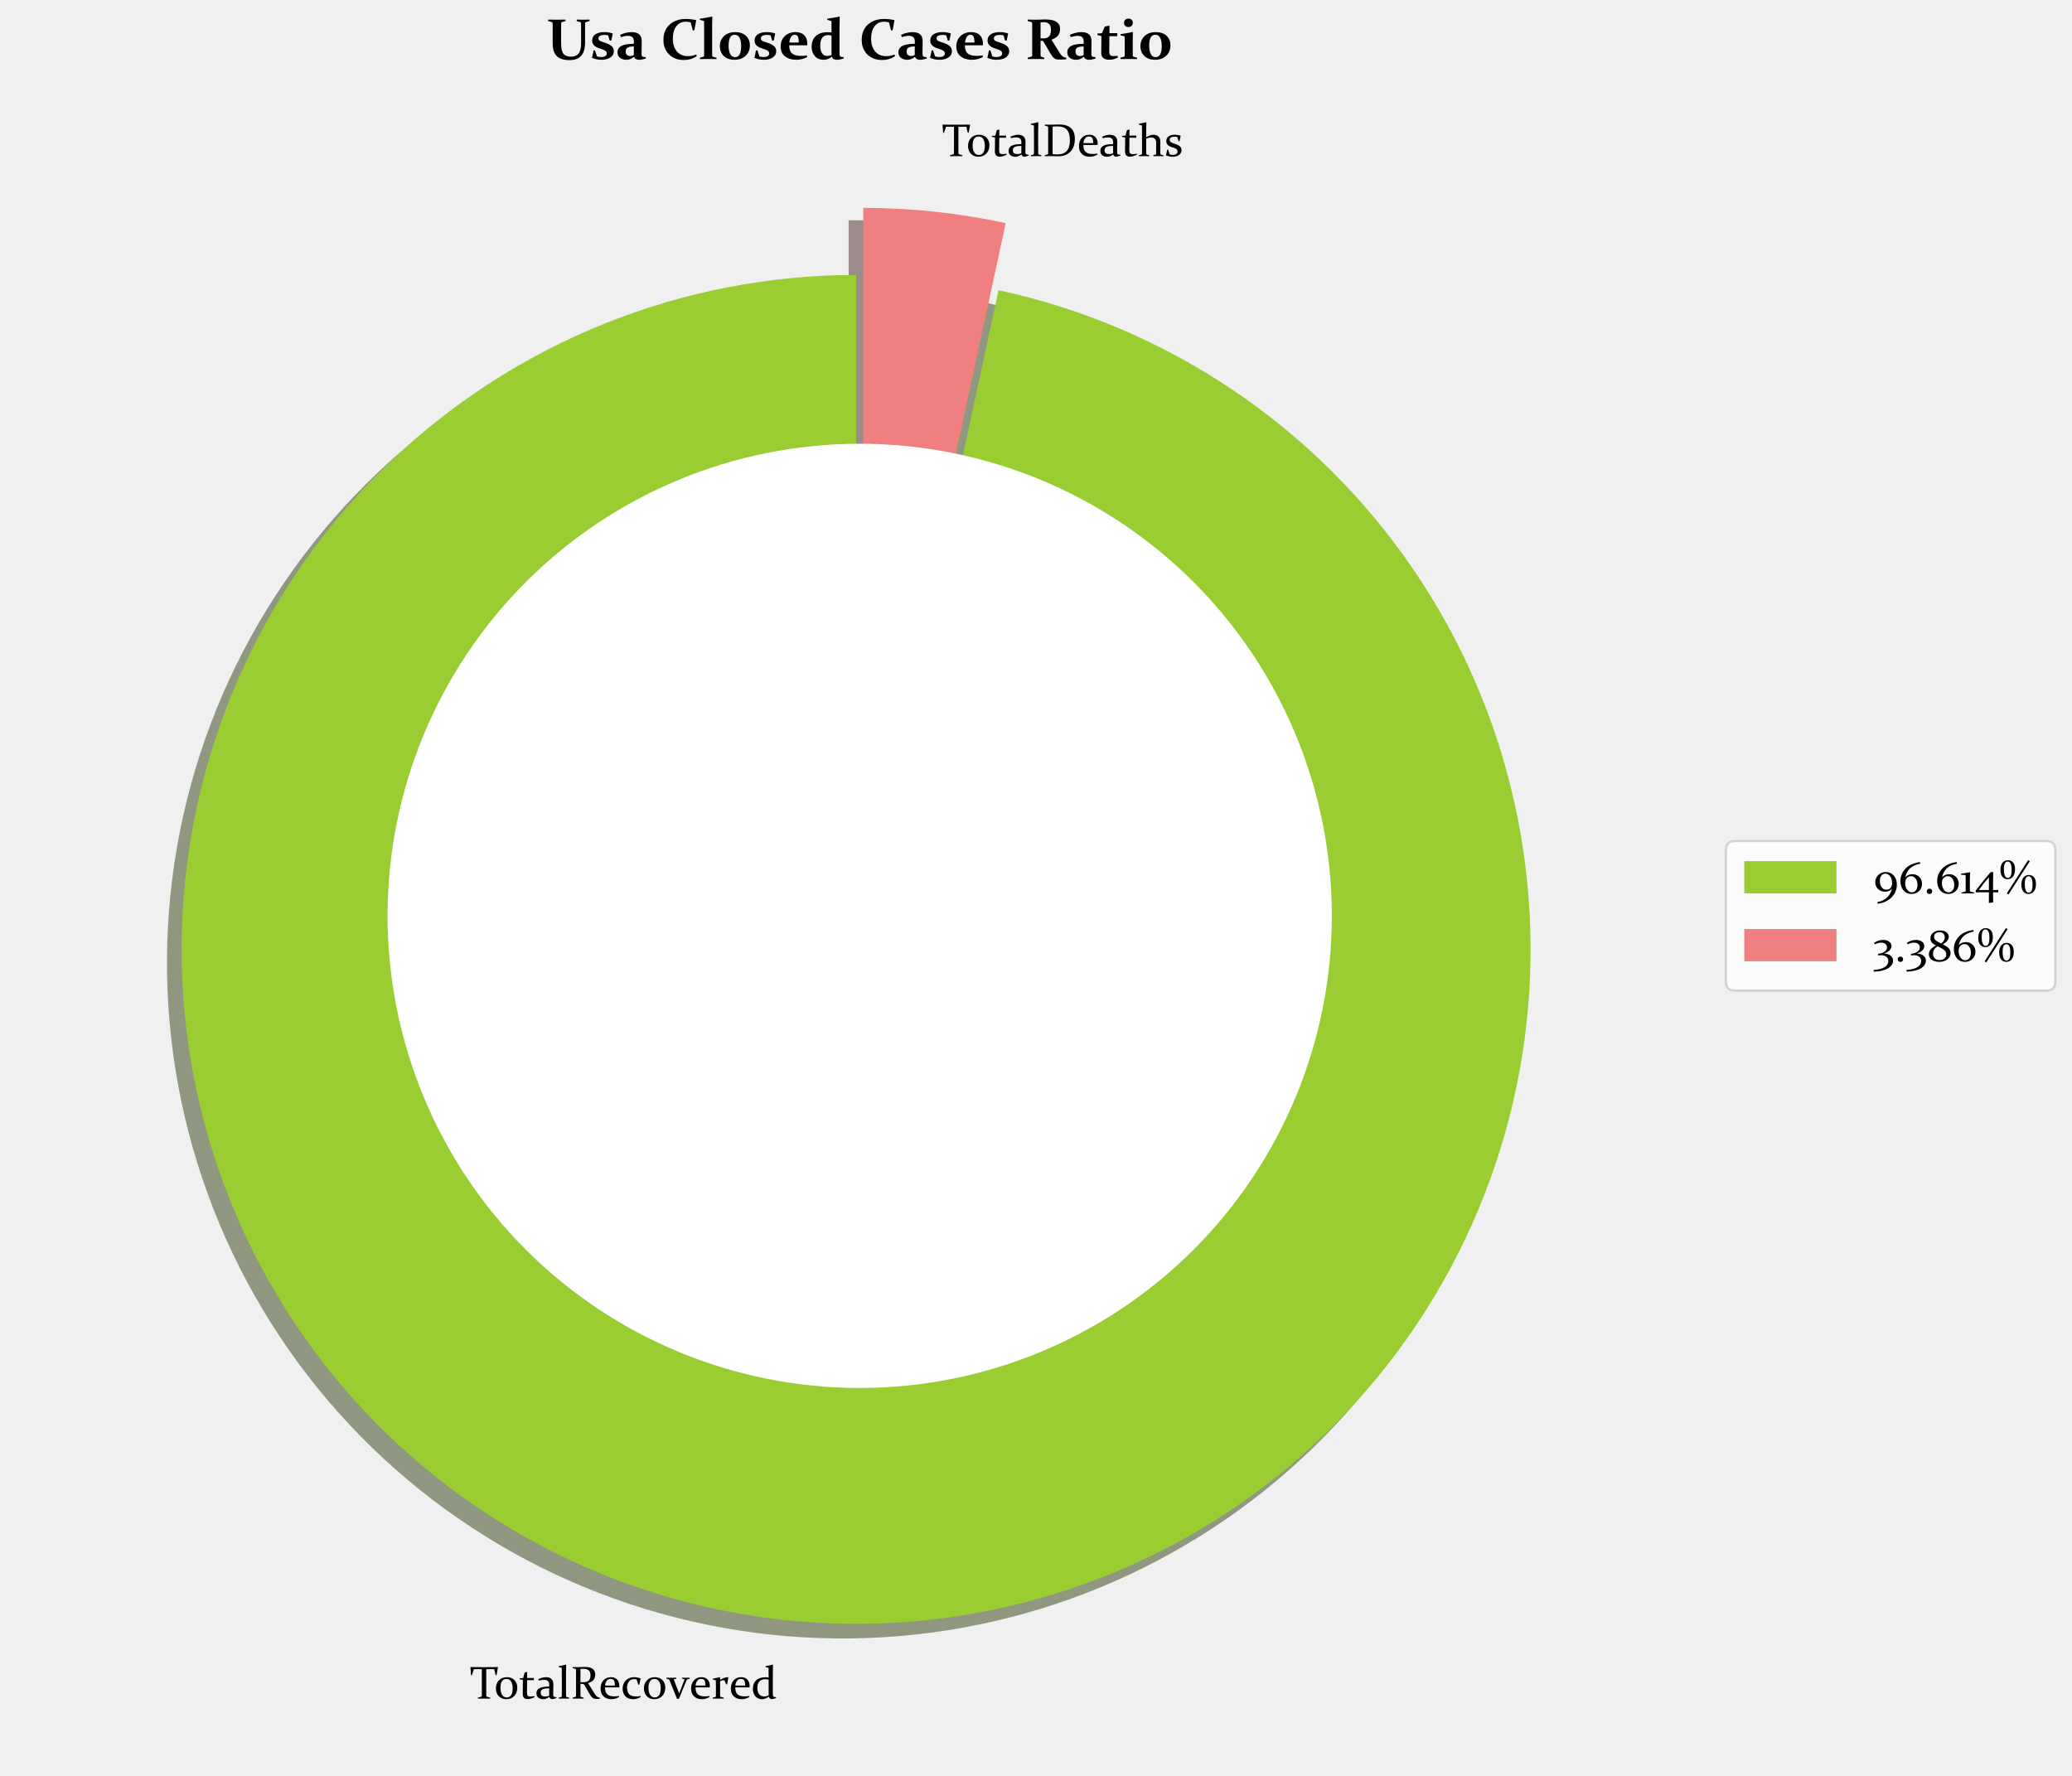
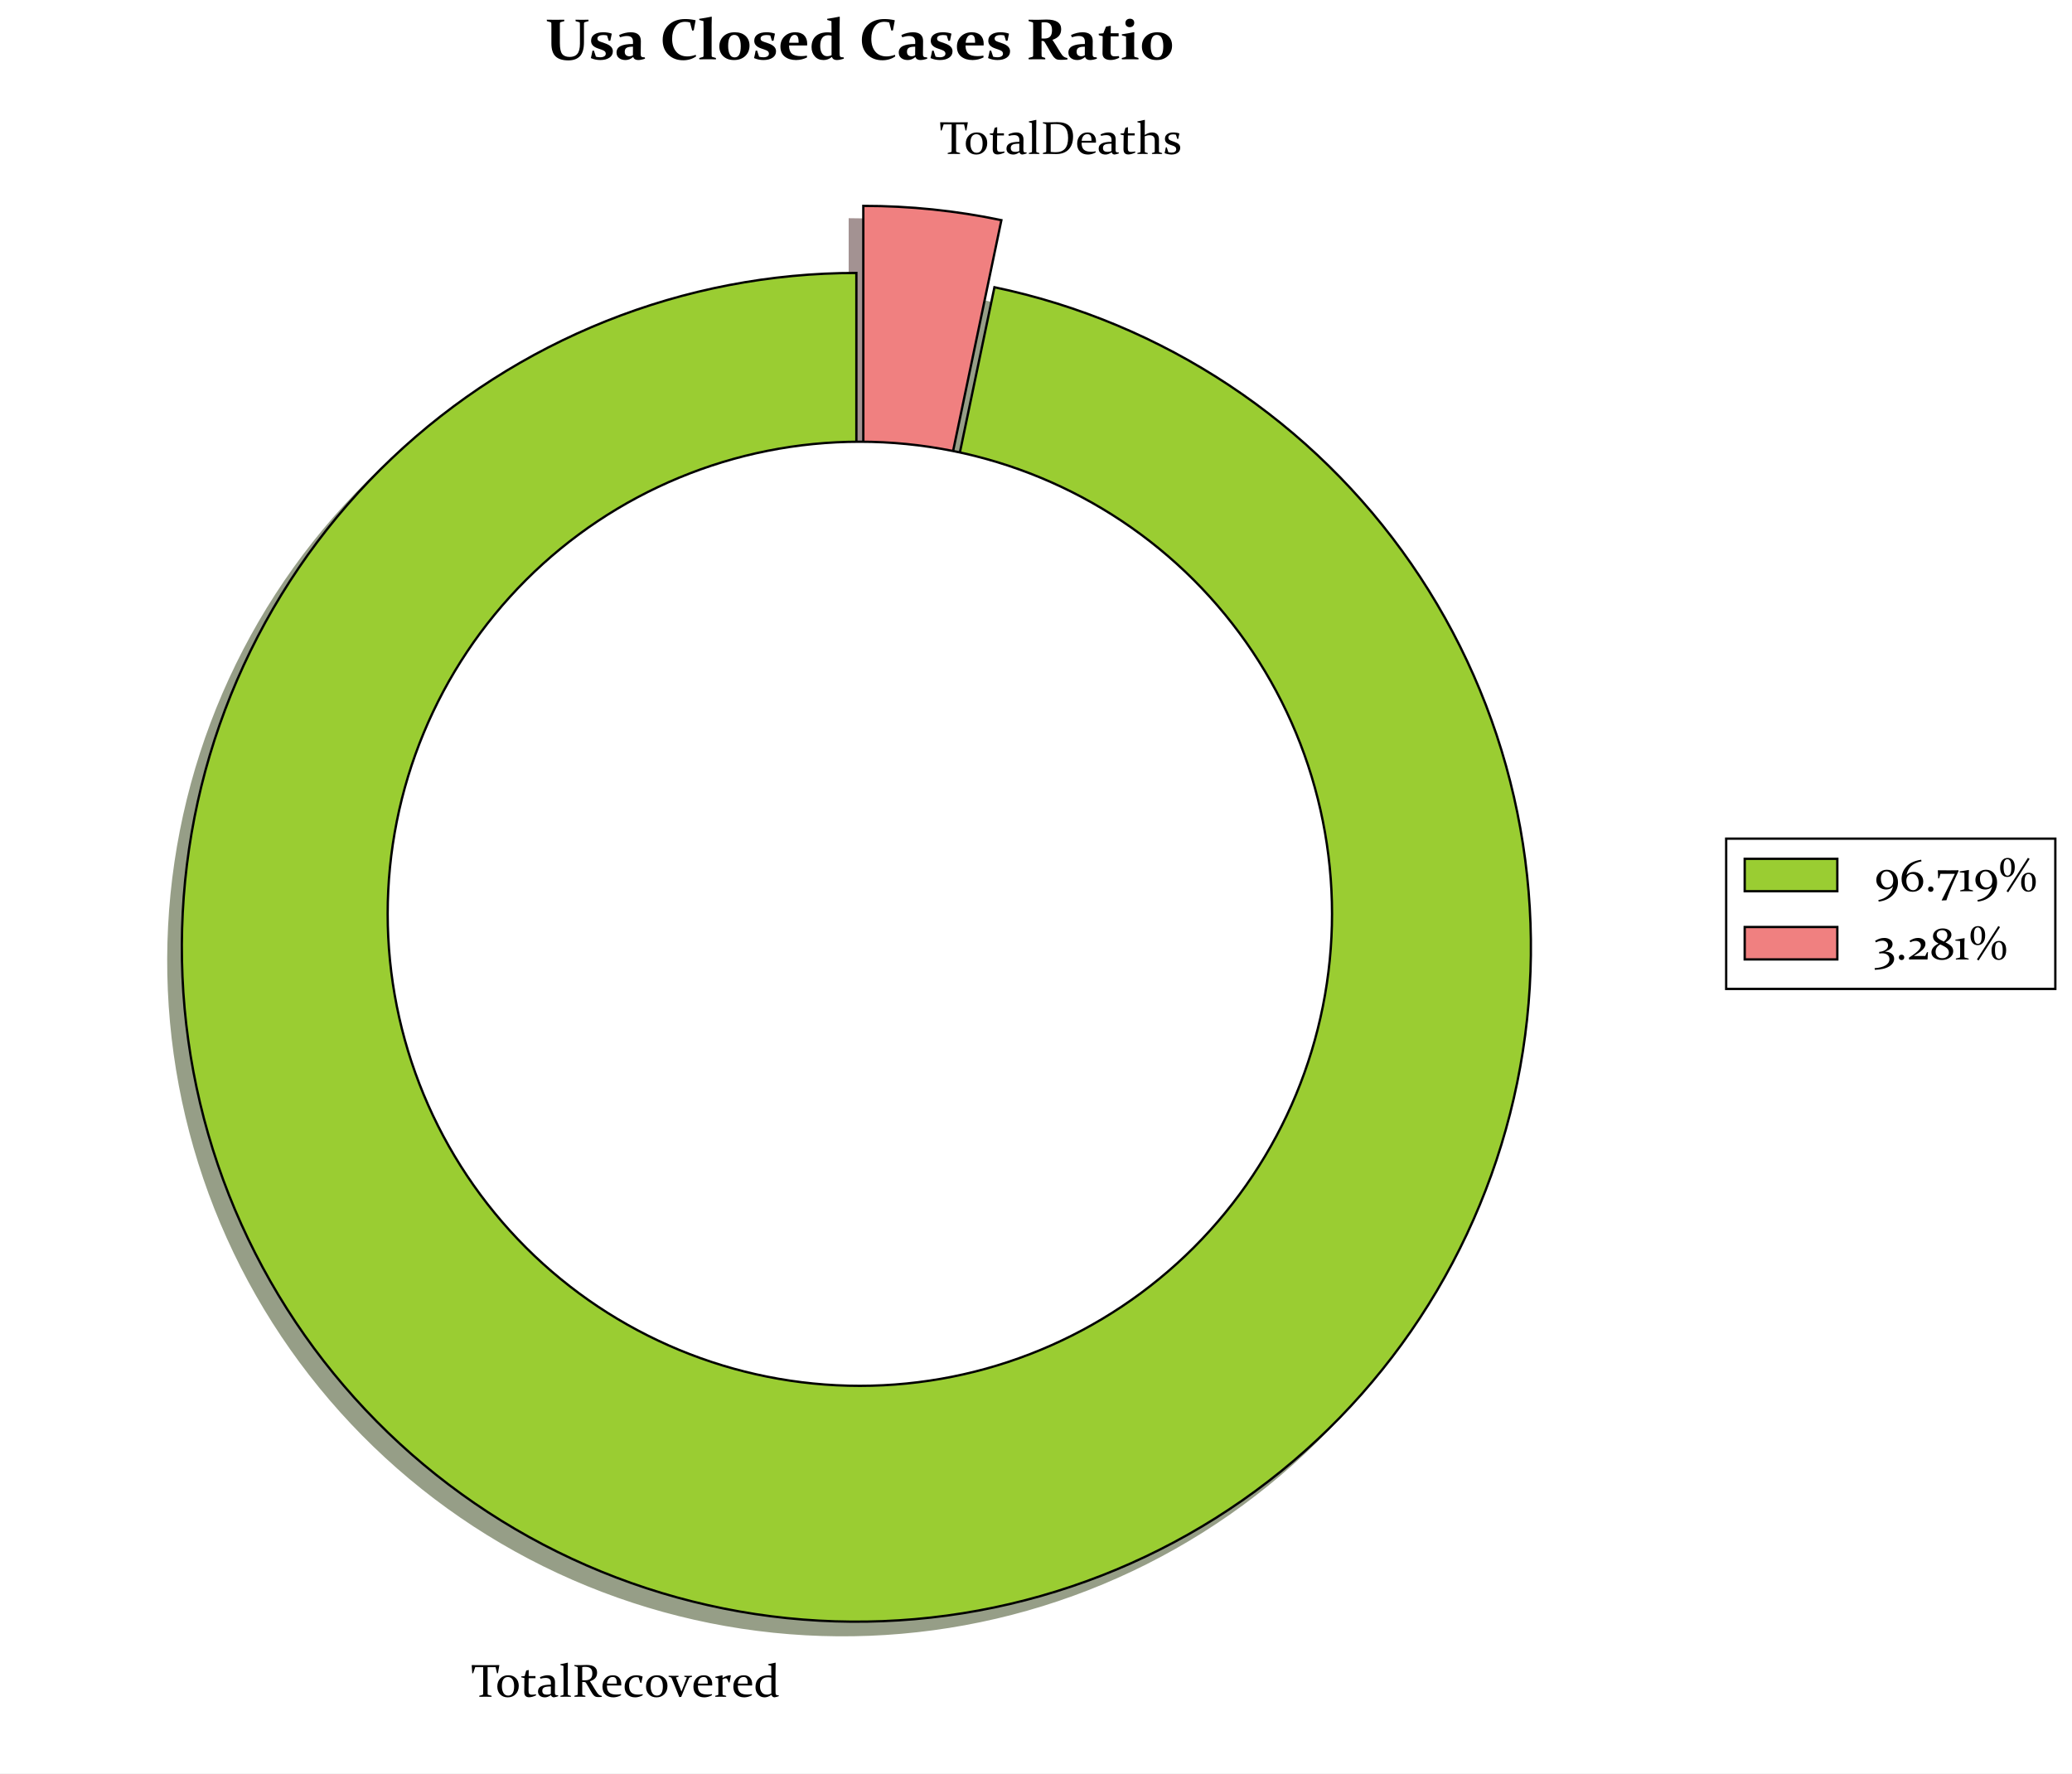
- <svg xmlns="http://www.w3.org/2000/svg" xmlns:xlink="http://www.w3.org/1999/xlink" height="770.4pt" version="1.1" viewBox="0 0 898.996 770.4" width="898.996pt">
+ <svg xmlns="http://www.w3.org/2000/svg" xmlns:xlink="http://www.w3.org/1999/xlink" height="766.08pt" version="1.1" viewBox="0 0 894.835 766.08" width="894.835pt">
  <defs>
    <style type="text/css">*{stroke-linecap:butt;stroke-linejoin:round;}</style>
  </defs>
  <g id="figure_1">
    <g id="patch_1">
-       <path d="M 0 770.4  L 898.996 770.4  L 898.996 0  L 0 0  z " style="fill:none;" />
+       <path d="M 0 766.08  L 894.835 766.08  L 894.835 0  L 0 0  z " style="fill:#ffffff;" />
    </g>
    <g id="axes_1">
      <g id="patch_2">
-         <path d="M 365.596 125.157  C 328.476 125.157 291.693 132.22 257.212 145.968  C 222.732 159.716 191.18 179.9 164.243 205.44  C 137.306 230.981 115.474 261.415 99.912 295.116  C 84.35 328.816 75.342 365.172 73.368 402.24  C 71.394 439.308 76.491 476.415 88.387 511.577  C 100.282 546.74 118.759 579.32 142.832 607.577  C 166.904 635.833 196.134 659.253 228.96 676.585  C 261.785 693.917 297.611 704.845 334.521 708.787  C 371.431 712.729 408.757 709.612 444.502 699.603  C 480.248 689.594 513.764 672.875 543.261 650.339  C 572.757 627.803 597.698 599.86 616.751 568.002  C 635.803 536.144 648.621 500.95 654.52 464.302  C 660.419 427.653 659.291 390.215 651.196 353.988  C 643.102 317.761 628.189 283.403 607.253 252.75  C 586.317 222.097 559.739 195.705 528.94 174.986  C 498.14 154.267 463.678 139.596 427.395 131.757  L 365.596 417.799  L 365.596 125.157  z " style="fill:#2e3e0f;opacity:0.5;stroke:#2e3e0f;stroke-linejoin:miter;" />
+         <path d="M 364.018 123.738  C 327.025 123.738 290.369 130.784 256.013 144.499  C 221.657 158.214 190.226 178.348 163.403 203.823  C 136.58 229.298 114.854 259.65 99.387 293.254  C 83.921 326.858 74.996 363.103 73.09 400.046  C 71.185 436.989 76.334 473.96 88.26 508.977  C 100.187 543.993 118.676 576.42 142.735 604.52  C 166.795 632.619 195.988 655.88 228.75 673.057  C 261.513 690.234 297.25 701.014 334.046 704.82  C 370.842 708.626 408.028 705.389 443.613 695.281  C 479.198 685.174 512.534 668.381 541.835 645.8  C 571.137 623.22 595.871 595.264 614.713 563.43  C 633.554 531.596 646.161 496.462 651.857 459.911  C 657.554 423.359 656.236 386.056 647.975 349.997  C 639.714 313.939 624.66 279.782 603.62 249.357  C 582.579 218.931 555.934 192.79 525.113 172.333  C 494.291 151.877 459.853 137.477 423.644 129.905  L 364.018 415.052  L 364.018 123.738  z " style="fill:#2e3e0f;opacity:0.5;stroke:#2e3e0f;stroke-linejoin:miter;" />
      </g>
      <g id="patch_3">
-         <path d="M 430.502 102.658  C 420.356 100.466 410.1 98.815 399.779 97.713  C 389.457 96.611 379.084 96.059 368.704 96.059  L 368.704 388.701  L 430.502 102.658  z " style="fill:#482626;opacity:0.5;stroke:#482626;stroke-linejoin:miter;" />
+         <path d="M 426.641 100.928  C 416.842 98.879 406.945 97.337 396.987 96.307  C 387.03 95.277 377.026 94.761 367.015 94.761  L 367.015 386.075  L 426.641 100.928  z " style="fill:#482626;opacity:0.5;stroke:#482626;stroke-linejoin:miter;" />
      </g>
      <g id="patch_4">
-         <path d="M 371.449 119.304  C 334.329 119.304 297.545 126.367 263.065 140.115  C 228.584 153.863 197.033 174.047 170.096 199.588  C 143.159 225.128 121.326 255.562 105.765 289.263  C 90.203 322.964 81.194 359.32 79.221 396.387  C 77.247 433.455 82.344 470.562 94.239 505.724  C 106.135 540.887 124.612 573.467 148.684 601.724  C 172.757 629.98 201.987 653.401 234.813 670.732  C 267.638 688.064 303.464 698.993 340.374 702.934  C 377.284 706.876 414.61 703.759 450.355 693.75  C 486.1 683.741 519.617 667.022 549.114 644.486  C 578.61 621.95 603.551 594.007 622.604 562.149  C 641.656 530.291 654.474 495.098 660.373 458.449  C 666.271 421.801 665.143 384.362 657.049 348.135  C 648.955 311.908 634.042 277.55 613.106 246.897  C 592.17 216.244 565.592 189.853 534.793 169.133  C 503.993 148.414 469.531 133.743 433.247 125.904  L 371.449 411.947  L 371.449 119.304  z " style="fill:#9acd32;" />
+         <path d="M 369.844 117.911  C 332.852 117.911 296.196 124.958 261.84 138.673  C 227.484 152.387 196.052 172.522 169.229 197.997  C 142.407 223.472 120.68 253.824 105.214 287.428  C 89.747 321.032 80.822 357.276 78.917 394.22  C 77.011 431.163 82.16 468.133 94.087 503.15  C 106.014 538.167 124.502 570.594 148.562 598.693  C 172.621 626.793 201.814 650.054 234.577 667.231  C 267.339 684.408 303.076 695.188 339.872 698.994  C 376.668 702.8 413.855 699.563 449.439 689.455  C 485.024 679.348 518.36 662.554 547.662 639.974  C 576.963 617.394 601.697 589.438 620.539 557.604  C 639.381 525.769 651.987 490.636 657.684 454.084  C 663.38 417.533 662.063 380.229 653.802 344.171  C 645.541 308.113 630.487 273.956 609.446 243.53  C 588.405 213.105 561.76 186.963 530.939 166.507  C 500.117 146.05 465.679 131.65 429.47 124.079  L 369.844 409.226  L 369.844 117.911  z " style="fill:#9acd32;stroke:#000000;stroke-linejoin:miter;" />
      </g>
      <g id="patch_5">
-         <path d="M 436.355 96.805  C 426.209 94.613 415.953 92.963 405.631 91.86  C 395.31 90.758 384.937 90.206 374.557 90.206  L 374.556 382.848  L 436.355 96.805  z " style="fill:#f08080;" />
+         <path d="M 432.467 95.102  C 422.669 93.053 412.771 91.511 402.813 90.481  C 392.856 89.451 382.852 88.935 372.841 88.935  L 372.841 380.249  L 432.467 95.102  z " style="fill:#f08080;stroke:#000000;stroke-linejoin:miter;" />
      </g>
      <g id="patch_6">
-         <path clip-path="url(#pa8689c2605)" d="M 373.003 602.247  C 427.329 602.247 479.438 580.663 517.853 542.248  C 556.268 503.833 577.852 451.724 577.852 397.397  C 577.852 343.071 556.268 290.962 517.853 252.547  C 479.438 214.132 427.329 192.548 373.003 192.548  C 318.676 192.548 266.567 214.132 228.152 252.547  C 189.737 290.962 168.153 343.071 168.153 397.397  C 168.153 451.724 189.737 503.833 228.152 542.248  C 266.567 580.663 318.676 602.247 373.003 602.247  z " style="fill:#ffffff;" />
+         <path clip-path="url(#p36e8815404)" d="M 371.343 598.657  C 425.423 598.657 477.295 577.171 515.536 538.93  C 553.776 500.69 575.263 448.817 575.263 394.737  C 575.263 340.657 553.776 288.785 515.536 250.544  C 477.295 212.304 425.423 190.817 371.343 190.817  C 317.263 190.817 265.39 212.304 227.15 250.544  C 188.909 288.785 167.423 340.657 167.423 394.737  C 167.423 448.817 188.909 500.69 227.15 538.93  C 265.39 577.171 317.263 598.657 371.343 598.657  z " style="fill:#ffffff;stroke:#000000;stroke-linejoin:miter;" />
      </g>
      <g id="matplotlib.axis_1" />
      <g id="matplotlib.axis_2" />
      <g id="text_1">
-         <g transform="translate(203.8853 737.0174)scale(0.2 -0.2)">
+         <g transform="translate(203.4935 732.9551)scale(0.2 -0.2)">
          <defs>
            <path d="M 30.766 0  Q 24.75 0 17.484 -0.141  L 17.281 1.953  L 24.516 4.109  Q 25.734 4.438 25.781 5.609  Q 25.875 9.328 25.875 15.094  L 25.875 63.812  L 8.641 63.812  L 4.297 50.828  L 2.344 50.484  L 1.078 67.969  L 1.422 68.359  Q 13.422 68.172 24.422 68.172  L 37.453 68.172  Q 48.391 68.172 60.547 68.359  L 60.844 67.969  L 57.766 50.828  L 55.812 50.484  L 52.688 63.812  L 35.453 63.812  L 35.453 15.094  Q 35.453 9.328 35.547 5.609  Q 35.594 4.438 36.812 4.109  L 44.047 1.953  L 44.141 -0.141  Q 36.578 0 30.766 0  z " id="Constantia-84" />
            <path d="M 13.719 23.047  Q 13.719 13.922 17.141 8.172  Q 20.562 2.438 27.297 2.438  Q 33.594 2.438 36.891 7.484  Q 40.188 12.547 40.188 22.469  Q 40.188 31.781 36.719 37.156  Q 33.25 42.531 26.656 42.531  Q 20.406 42.531 17.062 37.688  Q 13.719 32.859 13.719 23.047  z M 50.141 23.484  Q 50.141 12.359 43.422 5.484  Q 36.719 -1.375 26.375 -1.375  Q 16.266 -1.375 10.031 5.094  Q 3.812 11.578 3.812 22.016  Q 3.812 32.766 10.328 39.578  Q 16.844 46.391 27.594 46.391  Q 37.75 46.391 43.938 40.109  Q 50.141 33.844 50.141 23.484  z " id="Constantia-111" />
            <path d="M 17.484 39.938  Q 17.188 23.438 17.188 13.328  Q 17.188 8.25 18.703 6.312  Q 20.219 4.391 24.469 4.391  Q 27.828 4.391 33.25 5.281  L 33.547 3.078  Q 25.094 -1.172 18.453 -1.172  Q 13.141 -1.172 10.547 1.688  Q 7.953 4.547 7.953 10.297  Q 7.953 19.781 8.297 40.234  L 1.562 41.891  L 1.266 43.891  L 8.797 44.531  L 12.156 56.344  Q 14.891 57.078 17.141 57.766  L 17.625 57.422  Q 17.484 51.516 17.484 46.391  L 17.484 44.578  L 32.172 44.578  L 32.172 39.938  z " id="Constantia-116" />
            <path d="M 30.125 22.125  Q 19.438 22.125 15.531 20.016  Q 11.625 17.922 11.625 12.938  Q 11.625 8.297 14.203 6.359  Q 16.797 4.438 21.234 4.438  Q 26.266 4.438 30.031 6.156  z M 6.453 42.234  Q 15.969 46.391 23.297 46.391  Q 30.766 46.391 34.938 42.484  Q 39.109 38.578 39.062 31.203  L 38.812 10.891  Q 38.766 8.406 38.938 6.891  Q 39.109 5.375 39.812 4.562  Q 40.531 3.766 41.938 3.438  Q 43.359 3.125 45.75 3.078  L 46 1.172  Q 43.891 0.344 40.859 -0.484  Q 37.844 -1.312 36.766 -1.312  Q 32.031 -1.312 30.281 3.562  Q 23.438 -1.375 17.391 -1.375  Q 10.594 -1.375 6.469 1.969  Q 2.344 5.328 2.344 11.422  Q 2.344 18.953 9.047 22.516  Q 15.766 26.078 30.125 26.078  L 30.172 29.891  Q 30.219 35.359 27.391 37.984  Q 24.562 40.625 18.703 40.625  Q 14.266 40.625 7.562 38.969  z " id="Constantia-97" />
            <path d="M 2.734 68.5  L 2.484 70.125  Q 11.141 71.781 18.406 73.578  L 18.844 73.188  Q 18.562 65.234 18.562 51.078  L 18.562 19.281  Q 18.562 10.547 18.656 5.219  Q 18.797 3.812 20.016 3.469  L 25.344 1.859  L 25.484 -0.141  Q 18.891 0 14.109 0  Q 9.328 0 2.781 -0.141  L 2.594 1.859  L 8.109 3.469  Q 9.328 3.859 9.422 5.031  Q 9.516 10.547 9.516 17.328  L 9.516 37.406  Q 9.516 55.562 9.328 66.547  z " id="Constantia-108" />
            <path d="M 21.781 14.984  Q 21.781 12.062 21.797 9.719  Q 21.828 7.375 21.875 5.469  Q 21.922 3.953 23.141 3.562  L 28.562 1.953  L 28.719 -0.141  Q 22.906 0 17.094 0  Q 11.188 0 4.984 -0.141  L 4.781 1.953  L 10.797 3.766  Q 12.016 4.109 12.109 5.281  Q 12.156 7.234 12.172 9.641  Q 12.203 12.062 12.203 14.984  L 12.203 54.594  Q 12.203 57.078 12.172 59.078  Q 12.156 61.078 12.109 62.703  Q 12.062 63.969 10.938 64.359  L 4.891 66.266  L 4.781 68.359  Q 11.078 68.172 17.047 68.172  Q 18.219 68.172 20.016 68.234  Q 21.828 68.312 24.422 68.406  Q 27.047 68.5 28.797 68.547  Q 30.562 68.609 31.594 68.609  Q 42.719 68.609 48.281 64.406  Q 53.859 60.203 53.859 52.156  Q 53.859 44.875 50.047 40.359  Q 46.234 35.844 38.422 33.406  Q 41.5 28.719 44.094 24.344  Q 46.688 19.969 48.906 16.328  Q 51.125 12.703 52.969 9.906  Q 54.828 7.125 56.453 5.516  Q 57.281 4.688 58.109 4.078  Q 58.938 3.469 59.844 3.078  Q 60.75 2.688 61.75 2.391  Q 62.75 2.094 63.969 1.812  L 64.109 -0.344  Q 60.594 -0.781 58.203 -0.781  Q 56.203 -0.781 54.688 -0.688  Q 53.172 -0.594 52 -0.297  Q 50.828 0 49.875 0.453  Q 48.922 0.922 48 1.656  Q 46 3.172 44.062 6.031  Q 42.141 8.891 40.062 12.5  Q 37.984 16.109 35.734 20.188  Q 33.5 24.266 31 28.172  Q 30.281 29.344 29.766 30.031  Q 29.25 30.719 28.641 31.109  Q 28.031 31.5 27.219 31.641  Q 26.422 31.781 25.141 31.844  L 21.781 31.938  z M 21.781 35.594  Q 24.75 35.453 27.297 35.453  Q 35.75 35.453 39.672 39.031  Q 43.609 42.625 43.609 50.297  Q 43.609 57.719 39.844 61.125  Q 36.078 64.547 28.078 64.547  Q 26.703 64.547 25.141 64.453  Q 23.578 64.359 21.781 64.156  z " id="Constantia-82" />
            <path d="M 44.047 3.469  Q 39.891 0.875 35.5 -0.25  Q 31.109 -1.375 27.344 -1.375  Q 16.609 -1.375 10.203 4.75  Q 3.812 10.891 3.812 21.781  Q 3.812 32.625 9.938 39.5  Q 16.062 46.391 26.312 46.391  Q 34.906 46.391 39.688 41.234  Q 44.484 36.078 44.484 27  Q 44.484 25.641 44.344 24.219  L 13.375 24.219  Q 13.375 13.719 18.312 9.203  Q 23.25 4.688 33.734 4.688  Q 38.422 4.688 43.75 5.562  z M 34.766 28.266  L 34.766 29.734  Q 34.766 36.672 32.547 39.641  Q 30.328 42.625 25.922 42.625  Q 20.125 42.625 17.047 38.422  Q 13.969 34.234 13.578 28.266  z " id="Constantia-101" />
            <path d="M 42.969 3.469  Q 39.938 1.422 35.469 0.016  Q 31 -1.375 26.609 -1.375  Q 16.062 -1.375 9.906 4.797  Q 3.766 10.984 3.766 21.297  Q 3.766 32.469 10.734 39.422  Q 17.719 46.391 28.812 46.391  Q 35.984 46.391 42.719 43.453  Q 41.109 36.922 39.844 30.078  L 37.938 29.781  L 33.984 41.5  Q 31.734 42.281 28.906 42.281  Q 21.625 42.281 17.516 37.203  Q 13.422 32.125 13.422 23.781  Q 13.422 13.969 18.062 9.281  Q 22.703 4.594 32.766 4.594  Q 37.406 4.594 42.672 5.516  z " id="Constantia-99" />
            <path d="M -1.516 45.266  Q 4.641 45.125 9.422 45.125  Q 13.812 45.125 19.969 45.266  L 20.172 43.266  L 14.5 41.703  Q 18.5 30.328 23.781 17.531  Q 25.141 14.156 26.219 11.078  Q 27.297 14.156 28.719 17.484  Q 33.156 28.422 38.031 41.703  L 32.469 43.266  L 32.281 45.266  Q 36.234 45.125 40.531 45.125  Q 44.922 45.125 49.031 45.266  L 49.219 43.266  L 44.344 41.844  Q 43.219 41.453 42.438 39.938  Q 38.578 31 33.469 18.672  Q 28.375 6.344 25.781 -0.344  L 21.625 -0.781  Q 18.953 6.297 13.891 18.594  Q 8.844 30.906 5.219 39.703  Q 4.438 41.406 3.078 41.891  L -1.422 43.266  z " id="Constantia-118" />
            <path d="M 2.828 42.969  Q 10.984 44.531 18.312 46.391  L 18.797 46.047  L 18.797 40.328  Q 27.828 46.391 36.531 46.391  L 36.766 46.094  Q 35.359 38.812 33.984 31  L 32.031 30.672  Q 30.672 34.812 29.391 37.328  Q 28.125 39.844 25.391 39.844  Q 22.75 39.844 18.797 37.406  L 18.797 16.266  Q 18.797 8.641 18.891 5.375  Q 18.953 4.047 20.125 3.719  L 26.609 1.859  L 26.766 -0.141  Q 19.141 0 14.359 0  Q 9.578 0 3.031 -0.141  L 2.828 1.859  L 8.5 3.516  Q 9.672 3.906 9.719 5.031  Q 9.766 7.125 9.766 11.031  L 9.766 27.688  Q 9.766 35.641 9.578 39.547  L 3.078 41.312  z " id="Constantia-114" />
            <path d="M 37.938 41.016  Q 34.672 42.047 30.609 42.047  Q 22.219 42.047 17.812 37.281  Q 13.422 32.516 13.422 22.859  Q 13.422 14.5 17.328 9.5  Q 21.234 4.5 28.375 4.5  Q 32.953 4.5 37.938 7.031  z M 30.906 70.125  Q 39.594 71.781 46.828 73.578  L 47.266 73.188  Q 46.969 62.75 46.969 50.734  L 46.969 24.172  Q 46.969 17.438 47.016 10.844  Q 47.016 8.344 47.188 6.828  Q 47.359 5.328 48.047 4.516  Q 48.734 3.719 50.078 3.422  Q 51.422 3.125 53.859 3.078  L 54.109 1.172  Q 51.953 0.344 48.953 -0.484  Q 45.953 -1.312 44.875 -1.312  Q 39.938 -1.312 38.234 4.25  Q 30.672 -1.375 23.531 -1.375  Q 14.5 -1.375 9.109 5.047  Q 3.719 11.469 3.719 20.844  Q 3.719 32.953 10.891 39.594  Q 18.062 46.234 30.953 46.234  Q 34.078 46.234 37.938 45.562  Q 37.938 56.344 37.75 66.547  L 31.156 68.5  z " id="Constantia-100" />
          </defs>
          <use xlink:href="#Constantia-84" />
          <use x="52.578" xlink:href="#Constantia-111" />
          <use x="106.631" xlink:href="#Constantia-116" />
          <use x="141.934" xlink:href="#Constantia-97" />
          <use x="189.932" xlink:href="#Constantia-108" />
          <use x="218.008" xlink:href="#Constantia-82" />
          <use x="279.643" xlink:href="#Constantia-101" />
          <use x="327.543" xlink:href="#Constantia-99" />
          <use x="373.686" xlink:href="#Constantia-111" />
          <use x="427.738" xlink:href="#Constantia-118" />
          <use x="476.029" xlink:href="#Constantia-101" />
          <use x="523.93" xlink:href="#Constantia-114" />
          <use x="562.26" xlink:href="#Constantia-101" />
          <use x="610.16" xlink:href="#Constantia-100" />
        </g>
      </g>
      <g id="text_2">
-         <g transform="translate(408.739 67.74588)scale(0.2 -0.2)">
+         <g transform="translate(405.8107 66.48818)scale(0.2 -0.2)">
          <defs>
            <path d="M 17.094 0  Q 11.188 0 4.984 -0.141  L 4.781 1.953  L 10.797 3.766  Q 12.062 4.156 12.109 5.281  Q 12.156 7.234 12.172 9.641  Q 12.203 12.062 12.203 14.984  L 12.203 54.594  Q 12.203 57.078 12.172 59.078  Q 12.156 61.078 12.109 62.703  Q 12.062 63.969 10.938 64.359  L 4.891 66.266  L 4.781 68.359  Q 11.078 68.172 17.047 68.172  Q 21.922 68.172 26.453 68.406  Q 31 68.656 35.797 68.656  Q 52.875 68.656 61.469 60.859  Q 70.062 53.078 70.062 37.75  Q 70.062 19.672 60.516 9.688  Q 50.984 -0.297 33.734 -0.297  Q 29 -0.297 25.281 -0.141  Q 21.578 0 17.094 0  z M 21.781 4.344  Q 24.656 3.953 27.406 3.828  Q 30.172 3.719 32.953 3.719  Q 45.844 3.719 52.578 11.297  Q 59.328 18.891 59.328 34.578  Q 59.328 49.812 52.922 57.156  Q 46.531 64.5 32.672 64.5  Q 30.469 64.5 27.797 64.406  Q 25.141 64.312 21.781 64.062  z " id="Constantia-68" />
            <path d="M 2.484 70.125  Q 10.453 71.688 18.406 73.578  L 18.844 73.188  Q 18.609 68.609 18.578 60.109  Q 18.562 51.609 18.562 40.922  Q 27.047 46.391 34.375 46.391  Q 41.156 46.391 45.156 42.594  Q 49.172 38.812 49.172 31.5  L 49.172 14.266  Q 49.172 8.641 49.266 5.219  Q 49.312 3.953 50.484 3.516  L 55.953 1.859  L 56.062 -0.141  Q 49.609 0 44.828 0  Q 40.047 0 34.188 -0.141  L 33.984 1.859  L 38.812 3.266  Q 39.984 3.656 40.094 4.781  Q 40.141 5.469 40.141 7.859  L 40.141 29.156  Q 40.141 35.156 37.25 37.766  Q 34.375 40.375 28.766 40.375  Q 23.922 40.375 18.562 38.031  L 18.562 16.109  Q 18.562 10.062 18.656 5.031  Q 18.703 3.656 19.875 3.328  L 24.953 1.859  L 25.047 -0.141  Q 18.891 0 14.109 0  Q 9.328 0 2.781 -0.141  L 2.594 1.859  L 8.109 3.469  Q 9.375 3.859 9.422 5.031  Q 9.516 9.719 9.516 17  L 9.516 37.406  Q 9.516 47.359 9.484 55.031  Q 9.469 62.703 9.328 66.547  L 2.734 68.5  z " id="Constantia-104" />
            <path d="M 27.875 41.453  Q 25.047 42.234 21.734 42.234  Q 17.141 42.234 14.328 40.453  Q 11.531 38.672 11.531 35.594  Q 11.531 32.625 13.359 30.906  Q 15.188 29.203 20.172 27.547  L 24.172 26.172  Q 30.906 23.875 34.047 20.922  Q 37.203 17.969 37.203 13.188  Q 37.203 6.391 31.922 2.5  Q 26.656 -1.375 18.609 -1.375  Q 11.188 -1.375 3.422 1.656  Q 5.078 8.016 6.109 14.062  L 8.016 14.359  L 11.531 3.859  Q 14.312 2.781 18.609 2.781  Q 23.141 2.781 25.844 4.641  Q 28.562 6.5 28.562 9.859  Q 28.562 12.984 26.734 14.797  Q 24.906 16.609 20.906 17.922  L 15.828 19.625  Q 9.234 21.828 6.719 24.922  Q 4.203 28.031 4.203 32.625  Q 4.203 39.016 9.062 42.703  Q 13.922 46.391 21.875 46.391  Q 29.297 46.391 35.359 44.234  Q 33.984 38.672 32.859 32.469  L 31 32.125  z " id="Constantia-115" />
          </defs>
          <use xlink:href="#Constantia-84" />
          <use x="52.578" xlink:href="#Constantia-111" />
          <use x="106.631" xlink:href="#Constantia-116" />
          <use x="141.934" xlink:href="#Constantia-97" />
          <use x="189.932" xlink:href="#Constantia-108" />
          <use x="218.008" xlink:href="#Constantia-68" />
          <use x="293.105" xlink:href="#Constantia-101" />
          <use x="341.006" xlink:href="#Constantia-97" />
          <use x="389.004" xlink:href="#Constantia-116" />
          <use x="424.307" xlink:href="#Constantia-104" />
          <use x="482.266" xlink:href="#Constantia-115" />
        </g>
      </g>
      <g id="text_3">
-         <g transform="translate(237.1922 25.59453)scale(0.25 -0.25)">
+         <g transform="translate(235.5322 25.59453)scale(0.25 -0.25)">
          <defs>
            <path d="M 2.438 68.359  Q 9.234 68.172 17.484 68.172  Q 25.984 68.172 32.516 68.359  L 32.766 65.875  L 26.422 64.062  Q 25.25 63.766 25.141 62.594  Q 25.094 60.844 25.062 58.812  Q 25.047 56.781 25.047 54.438  L 25.047 27.547  Q 25.047 14.203 29.047 9.094  Q 33.062 4 42.047 4  Q 50.875 4 55.297 9.391  Q 59.719 14.797 59.719 26.906  L 59.719 54.438  Q 59.719 56.781 59.672 58.812  Q 59.625 60.844 59.578 62.594  Q 59.516 63.719 58.297 64.062  L 52.25 65.766  L 52.094 68.359  Q 58.594 68.172 63.328 68.172  Q 67.719 68.172 74.359 68.359  L 74.609 65.875  L 67.969 63.969  Q 66.797 63.625 66.75 62.359  Q 66.703 60.688 66.672 58.688  Q 66.656 56.688 66.656 54.25  L 66.656 29.438  Q 66.656 12.641 59.734 5.344  Q 52.828 -1.953 39.656 -1.953  Q 24.656 -1.953 17.531 5  Q 10.406 11.969 10.406 27.297  L 10.406 54.25  Q 10.406 56.688 10.375 58.688  Q 10.359 60.688 10.297 62.359  Q 10.25 63.625 9.125 63.969  L 2.594 65.875  z " id="Constantia-Bold-85" />
            <path d="M 31.938 41.109  Q 28.859 41.844 25.297 41.844  Q 20.844 41.844 18.031 40.281  Q 15.234 38.719 15.234 35.844  Q 15.234 33.641 16.453 32.438  Q 17.672 31.25 20.656 30.219  L 28.469 27.484  Q 35.453 25.094 38.672 21.703  Q 41.891 18.312 41.891 13.766  Q 41.891 6.594 35.859 2.609  Q 29.828 -1.375 20.016 -1.375  Q 11.812 -1.375 3.906 2  Q 5.562 8.547 6.641 14.703  L 9.125 15.094  L 12.641 4.438  Q 15.625 3.422 20.125 3.422  Q 24.359 3.422 27 5.031  Q 29.641 6.641 29.641 9.516  Q 29.641 11.922 28.047 13.547  Q 26.469 15.188 21.734 16.797  L 15.766 18.844  Q 10.062 20.844 7.172 24.047  Q 4.297 27.25 4.297 31.891  Q 4.297 39.016 9.906 42.812  Q 15.531 46.625 25.391 46.625  Q 33.5 46.625 40.047 44.234  Q 38.578 37.844 37.547 32.125  L 34.859 31.734  z " id="Constantia-Bold-115" />
            <path d="M 31 21.734  Q 23.344 21.734 20.062 19.781  Q 16.797 17.828 16.797 13.094  Q 16.797 8.797 19.109 6.953  Q 21.438 5.125 24.609 5.125  Q 28.219 5.125 30.906 6.984  z M 7.125 41.891  Q 17.531 46.625 27.156 46.625  Q 35.938 46.625 40.297 42.688  Q 44.672 38.766 44.625 31.391  L 44.391 11.078  Q 44.281 8.594 44.469 7.078  Q 44.672 5.562 45.375 4.75  Q 46.094 3.953 47.484 3.609  Q 48.875 3.266 51.516 3.219  L 51.812 0.984  Q 44.969 -1.375 40.047 -1.375  Q 33.406 -1.375 31.297 3.859  Q 25.094 -1.375 18.172 -1.375  Q 11.375 -1.375 6.984 2.016  Q 2.594 5.422 2.594 11.578  Q 2.594 19.234 9.688 22.797  Q 16.797 26.375 31 26.375  L 31.062 30.031  Q 31.109 35.25 28.547 37.719  Q 25.984 40.188 20.562 40.188  Q 15.531 40.188 8.5 37.984  z " id="Constantia-Bold-97" />
            <path id="Constantia-Bold-32" />
            <path d="M 58.5 49.906  L 55.812 49.469  L 52.094 63.484  Q 48.25 64.703 43.75 64.703  Q 32.953 64.703 27.047 56.609  Q 21.141 48.531 21.141 35.453  Q 21.141 21.484 28.094 13.188  Q 35.062 4.891 47.406 4.891  Q 54.297 4.891 61.922 7.672  L 62.547 4.891  Q 52.781 -1.766 40.484 -1.766  Q 24.516 -1.766 14.672 7.859  Q 4.828 17.484 4.828 33.203  Q 4.828 49.953 15.625 59.719  Q 26.422 69.484 43.797 69.484  Q 52.391 69.484 61.375 67.484  L 61.672 67  z " id="Constantia-Bold-67" />
            <path d="M 1.859 69.828  Q 14.062 71.625 23.141 73.578  L 23.688 73.188  Q 23.391 66.453 23.391 58.844  L 23.391 13.672  Q 23.391 7.859 23.484 5.562  Q 23.578 4.25 24.703 3.906  L 30.812 2.203  L 30.953 -0.141  Q 23.734 0 16.609 0  Q 9.328 0 2.25 -0.141  L 2 2.203  L 8.203 3.906  Q 9.328 4.203 9.422 5.375  Q 9.516 7.281 9.516 11.766  L 9.516 54.109  Q 9.516 60.5 9.328 65.875  L 2.156 67.828  z " id="Constantia-Bold-108" />
            <path d="M 19.047 23.188  Q 19.047 14.312 21.703 8.766  Q 24.359 3.219 30.219 3.219  Q 35.688 3.219 38.25 8.094  Q 40.828 12.984 40.828 22.609  Q 40.828 31.641 38.109 36.844  Q 35.406 42.047 29.641 42.047  Q 24.266 42.047 21.656 37.359  Q 19.047 32.672 19.047 23.188  z M 55.953 23.578  Q 55.953 12.453 48.531 5.531  Q 41.109 -1.375 29.203 -1.375  Q 17.625 -1.375 10.734 5.141  Q 3.859 11.672 3.859 22.219  Q 3.859 32.906 11.078 39.766  Q 18.312 46.625 30.609 46.625  Q 42.281 46.625 49.109 40.297  Q 55.953 33.984 55.953 23.578  z " id="Constantia-Bold-111" />
            <path d="M 49.906 3.219  Q 40.875 -1.375 30.859 -1.375  Q 18.953 -1.375 11.406 4.516  Q 3.859 10.406 3.859 21.875  Q 3.859 32.812 11.109 39.719  Q 18.359 46.625 29.594 46.625  Q 39.406 46.625 44.75 41.328  Q 50.094 36.031 50.094 26.703  Q 50.094 25.297 49.953 23.781  L 18.75 23.781  Q 18.75 13.969 23.562 9.672  Q 28.375 5.375 39.359 5.375  Q 44.672 5.375 49.516 6.297  z M 35.25 28.516  L 35.25 29.688  Q 35.25 36.328 33.562 39.203  Q 31.891 42.094 28.422 42.094  Q 24.266 42.094 21.797 38.109  Q 19.344 34.125 18.953 28.516  z " id="Constantia-Bold-101" />
            <path d="M 38.422 40.578  Q 35.797 41.5 32.516 41.5  Q 25.828 41.5 22.312 36.891  Q 18.797 32.281 18.797 23  Q 18.797 14.938 21.922 10.109  Q 25.047 5.281 30.719 5.281  Q 34.906 5.281 38.422 7.078  z M 30.719 69.828  Q 42.625 71.625 52 73.578  L 52.594 73.188  Q 52.25 62.75 52.25 50.734  L 52.25 24.172  Q 52.25 17.781 52.297 10.984  Q 52.297 8.5 52.484 6.984  Q 52.688 5.469 53.344 4.656  Q 54 3.859 55.359 3.562  Q 56.734 3.266 59.375 3.219  L 59.672 1.078  Q 52.547 -1.375 47.516 -1.375  Q 40.969 -1.375 38.922 3.953  Q 32.516 -1.375 24.75 -1.375  Q 15.094 -1.375 9.469 5  Q 3.859 11.375 3.859 20.953  Q 3.859 33.156 11.109 39.812  Q 18.359 46.484 31.391 46.484  Q 34.625 46.484 38.422 45.953  Q 38.422 56.25 38.234 65.875  L 31.062 67.828  z " id="Constantia-Bold-100" />
            <path d="M 26.703 15.328  Q 26.703 12.406 26.734 10.078  Q 26.766 7.766 26.812 5.859  Q 26.859 4.297 27.938 3.953  L 33.016 2.297  L 33.156 -0.141  Q 27.734 0 19.734 0  Q 11.188 0 4.5 -0.141  L 4.25 2.297  L 10.797 4.109  Q 12.016 4.438 12.109 5.609  Q 12.156 7.562 12.172 9.984  Q 12.203 12.406 12.203 15.328  L 12.203 54.25  Q 12.203 56.688 12.172 58.688  Q 12.156 60.688 12.109 62.359  Q 12.062 63.625 10.938 63.969  L 4.391 65.875  L 4.25 68.359  Q 11.078 68.172 18.266 68.172  Q 19.781 68.172 22.016 68.234  Q 24.266 68.312 27.484 68.406  Q 30.422 68.5 32.391 68.547  Q 34.375 68.609 35.5 68.609  Q 48.047 68.609 54.312 64.406  Q 60.594 60.203 60.594 52.156  Q 60.594 44.875 56.766 40.406  Q 52.938 35.938 45.516 33.547  Q 49.609 27.484 51.828 23.719  Q 54.047 19.969 56.297 16.328  Q 58.547 12.703 60.375 9.906  Q 62.203 7.125 63.812 5.516  Q 64.703 4.781 65.5 4.25  Q 66.312 3.719 67.188 3.328  Q 68.062 2.938 69.062 2.656  Q 70.062 2.391 71.297 2.156  L 71.484 -0.344  Q 66.703 -1.031 60.547 -1.031  Q 55.672 -1.031 53.719 -0.391  Q 51.766 0.25 50.25 1.422  Q 48 3.172 46.109 6  Q 44.234 8.844 42.141 12.406  Q 40.047 15.969 37.812 19.969  Q 35.594 23.969 33.156 27.875  Q 32.422 29 31.953 29.734  Q 31.5 30.469 31.031 30.828  Q 30.562 31.203 30.047 31.375  Q 29.547 31.547 28.766 31.594  L 26.703 31.641  z M 26.703 35.891  Q 29.297 35.75 31.391 35.75  Q 38.328 35.75 41.547 39.234  Q 44.781 42.719 44.781 50.141  Q 44.781 57.328 41.672 60.625  Q 38.578 63.922 32.031 63.922  Q 30.906 63.922 29.609 63.812  Q 28.328 63.719 26.703 63.531  z " id="Constantia-Bold-82" />
            <path d="M 22.125 39.547  Q 21.828 24.312 21.828 13.719  Q 21.828 8.797 23.344 6.906  Q 24.859 5.031 29.156 5.031  Q 32.469 5.031 36.375 5.422  L 36.766 2.484  Q 29 -1.312 22.266 -1.312  Q 15.438 -1.312 11.688 1.531  Q 7.953 4.391 7.953 10.156  Q 7.953 20.312 8.25 39.797  L 1.656 41.5  L 1.219 44.141  L 9.375 44.875  L 14.016 56.344  Q 18.172 57.078 21.578 57.766  L 22.266 57.422  Q 22.125 51.516 22.125 44.875  L 35.797 44.875  L 35.797 39.547  z " id="Constantia-Bold-116" />
            <path d="M 23.781 62.984  Q 23.781 59.625 21.609 57.516  Q 19.438 55.422 15.922 55.422  Q 12.703 55.422 10.625 57.391  Q 8.547 59.375 8.547 62.547  Q 8.547 66.016 10.734 68.016  Q 12.938 70.016 16.453 70.016  Q 19.672 70.016 21.719 68.188  Q 23.781 66.359 23.781 62.984  z M 2.297 43.062  Q 14.312 44.875 23.391 46.828  L 23.922 46.438  Q 23.641 39.703 23.641 32.078  L 23.641 13.672  Q 23.641 7.859 23.734 5.562  Q 23.828 4.25 24.953 3.906  L 31.062 2.203  L 31.203 -0.141  Q 23.969 0 16.844 0  Q 9.578 0 2.484 -0.141  L 2.25 2.203  L 8.453 3.906  Q 9.578 4.203 9.672 5.375  Q 9.766 7.281 9.766 11.766  L 9.766 27.484  Q 9.766 33.891 9.578 39.266  L 2.594 41.062  z " id="Constantia-Bold-105" />
          </defs>
          <use xlink:href="#Constantia-Bold-85" />
          <use x="74.66" xlink:href="#Constantia-Bold-115" />
          <use x="120.314" xlink:href="#Constantia-Bold-97" />
          <use x="173.879" xlink:href="#Constantia-Bold-32" />
          <use x="197.805" xlink:href="#Constantia-Bold-67" />
          <use x="263.771" xlink:href="#Constantia-Bold-108" />
          <use x="296.682" xlink:href="#Constantia-Bold-111" />
          <use x="356.545" xlink:href="#Constantia-Bold-115" />
          <use x="402.199" xlink:href="#Constantia-Bold-101" />
          <use x="455.959" xlink:href="#Constantia-Bold-100" />
          <use x="517.971" xlink:href="#Constantia-Bold-32" />
          <use x="541.896" xlink:href="#Constantia-Bold-67" />
          <use x="607.863" xlink:href="#Constantia-Bold-97" />
          <use x="661.428" xlink:href="#Constantia-Bold-115" />
          <use x="707.082" xlink:href="#Constantia-Bold-101" />
          <use x="760.842" xlink:href="#Constantia-Bold-115" />
          <use x="806.496" xlink:href="#Constantia-Bold-32" />
          <use x="830.422" xlink:href="#Constantia-Bold-82" />
          <use x="900.93" xlink:href="#Constantia-Bold-97" />
          <use x="954.494" xlink:href="#Constantia-Bold-116" />
          <use x="993.459" xlink:href="#Constantia-Bold-105" />
          <use x="1026.613" xlink:href="#Constantia-Bold-111" />
        </g>
      </g>
      <g id="legend_1">
        <g id="patch_7">
-           <path d="M 752.805 429.86  L 887.796 429.86  Q 891.796 429.86 891.796 425.86  L 891.796 368.935  Q 891.796 364.935 887.796 364.935  L 752.805 364.935  Q 748.805 364.935 748.805 368.935  L 748.805 425.86  Q 748.805 429.86 752.805 429.86  z " style="fill:#ffffff;opacity:0.8;stroke:#cccccc;stroke-linejoin:miter;" />
+           <path d="M 745.485 427.2  L 887.635 427.2  L 887.635 362.275  L 745.485 362.275  z " style="fill:#ffffff;stroke:#000000;stroke-linejoin:miter;" />
        </g>
        <g id="patch_8">
-           <path d="M 756.805 387.65  L 796.805 387.65  L 796.805 373.65  L 756.805 373.65  z " style="fill:#9acd32;" />
+           <path d="M 753.485 384.99  L 793.485 384.99  L 793.485 370.99  L 753.485 370.99  z " style="fill:#9acd32;stroke:#000000;stroke-linejoin:miter;" />
        </g>
        <g id="text_4">
-           <g transform="translate(812.8055 387.6504)scale(0.2 -0.2)">
+           <g transform="translate(809.4855 384.9904)scale(0.2 -0.2)">
            <defs>
              <path d="M 8.641 -19  Q 20.906 -16.797 28.984 -9.672  Q 37.062 -2.547 40.375 10.109  L 40.281 10.156  Q 34.578 3.656 25.438 3.656  Q 16.312 3.656 10.234 9.484  Q 4.156 15.328 4.156 24.312  Q 4.156 33.688 10.797 40.031  Q 17.438 46.391 27.047 46.391  Q 37.547 46.391 44.266 38.75  Q 50.984 31.109 50.984 19.188  Q 50.984 2.828 39.578 -8.594  Q 28.172 -20.016 9.328 -22.469  z M 14.062 27.25  Q 14.062 18.562 18.016 13.281  Q 21.969 8.016 28.125 8.016  Q 34.234 8.016 37.453 11.938  Q 40.672 15.875 40.672 22.906  Q 40.672 31.453 36.422 37.156  Q 32.172 42.875 26.219 42.875  Q 20.953 42.875 17.5 38.641  Q 14.062 34.422 14.062 27.25  z " id="Constantia-57" />
              <path d="M 47.125 64.547  Q 32.031 61.531 24.516 53.938  Q 17 46.344 14.797 35.25  L 14.891 35.203  Q 20.797 41.656 30.219 41.656  Q 38.969 41.656 44.938 35.797  Q 50.922 29.938 50.922 20.906  Q 50.922 11.328 44.375 5.031  Q 37.844 -1.266 28.125 -1.266  Q 17.391 -1.266 10.75 6.5  Q 4.109 14.266 4.109 26.516  Q 4.109 41.547 14.453 53.125  Q 24.812 64.703 46.438 68.016  z M 41.109 18.062  Q 41.109 26.609 37.156 31.953  Q 33.203 37.312 27.047 37.312  Q 21.438 37.312 17.922 33.328  Q 14.406 29.344 14.406 22.516  Q 14.406 14.156 18.5 8.203  Q 22.609 2.25 28.953 2.25  Q 34.469 2.25 37.781 6.812  Q 41.109 11.375 41.109 18.062  z " id="Constantia-54" />
              <path d="M 13.094 10.25  Q 15.625 10.25 17.25 8.656  Q 18.891 7.078 18.891 4.5  Q 18.891 1.906 17.25 0.266  Q 15.625 -1.375 13.094 -1.375  Q 10.406 -1.375 8.781 0.266  Q 7.172 1.906 7.172 4.5  Q 7.172 7.078 8.781 8.656  Q 10.406 10.25 13.094 10.25  z " id="Constantia-46" />
+               <path d="M 10.938 -19.672  L 39.5 37.547  L 8.297 37.547  L 5.469 27.875  L 3.516 27.547  L 2.688 44.922  L 3.031 45.312  Q 8.797 45.219 14.266 45.172  Q 19.734 45.125 25 45.125  L 27.734 45.125  Q 33.016 45.125 37.844 45.172  Q 42.672 45.219 47.172 45.312  L 47.359 43.219  Q 44.828 37.984 42.266 32.469  Q 39.703 26.953 37.234 21.312  Q 34.766 15.672 32.422 10.125  Q 30.078 4.594 28.031 -0.656  Q 25.984 -5.906 24.25 -10.688  Q 22.516 -15.484 21.234 -19.531  L 11.188 -20.016  z " id="Constantia-55" />
              <path d="M 1.703 40.625  L 1.469 42.672  Q 11.281 44.141 21.094 45.906  L 21.531 45.516  Q 20.953 36.969 20.953 27.875  L 20.953 15.969  Q 20.953 9.516 21.047 5.562  Q 21.094 4.156 22.406 3.812  L 30.172 1.812  L 30.328 -0.141  Q 21.297 0 16.5 0  Q 11.719 0 2.734 -0.141  L 2.547 1.812  L 10.5 3.812  Q 11.766 4.156 11.812 5.375  Q 11.922 9.328 11.922 14.156  L 11.922 22.266  Q 11.922 32.078 11.719 39.656  z " id="Constantia-49" />
-               <path d="M 30.953 35.016  Q 25.438 28.812 19.891 21.781  Q 14.359 14.75 8.984 7.281  L 30.953 7.281  z M 39.984 -5.719  Q 39.984 -12.547 40.234 -19.531  Q 35.547 -20.016 31.344 -20.797  L 30.859 -20.406  Q 30.953 -13.578 30.953 -6.5  L 30.953 2.438  L 18.797 2.438  Q 12.109 2.438 2.547 2.297  L 2.203 5.859  Q 9.906 16.062 18.078 26.234  Q 26.266 36.422 34.578 46.047  L 40.281 46.391  Q 39.984 35.453 39.984 25.984  L 39.984 7.281  L 51.172 7.281  L 51.375 2.297  Q 46 2.438 39.984 2.438  z " id="Constantia-52" />
              <path d="M 10.422 51.922  Q 10.422 43.031 12.562 38.312  Q 14.719 33.609 18.969 33.609  Q 22.922 33.609 25.016 37.656  Q 27.125 41.719 27.125 51.344  Q 27.125 60.422 24.922 64.766  Q 22.719 69.109 18.578 69.109  Q 14.625 69.109 12.516 65.266  Q 10.422 61.438 10.422 51.922  z M 34.594 52.266  Q 34.594 41.859 30.016 36.312  Q 25.453 30.781 18.375 30.781  Q 11.438 30.781 7.188 35.953  Q 2.953 41.125 2.953 50.891  Q 2.953 61 7.391 66.469  Q 11.828 71.938 19.156 71.938  Q 26.141 71.938 30.359 66.984  Q 34.594 62.031 34.594 52.266  z M 16.781 0  L 62.984 72.125  L 66.641 69.828  L 20.406 -2.297  z M 55.797 19.922  Q 55.797 11.031 57.938 6.312  Q 60.094 1.609 64.344 1.609  Q 68.297 1.609 70.391 5.656  Q 72.5 9.719 72.5 19.344  Q 72.5 28.422 70.297 32.766  Q 68.094 37.109 63.953 37.109  Q 60 37.109 57.891 33.266  Q 55.797 29.438 55.797 19.922  z M 79.969 20.266  Q 79.969 9.859 75.391 4.312  Q 70.828 -1.219 63.75 -1.219  Q 56.812 -1.219 52.562 3.953  Q 48.328 9.125 48.328 18.891  Q 48.328 29 52.766 34.469  Q 57.203 39.938 64.531 39.938  Q 71.516 39.938 75.734 34.984  Q 79.969 30.031 79.969 20.266  z " id="Constantia-37" />
            </defs>
            <use xlink:href="#Constantia-57" />
            <use x="54.639" xlink:href="#Constantia-54" />
            <use x="108.74" xlink:href="#Constantia-46" />
-             <use x="134.326" xlink:href="#Constantia-54" />
-             <use x="188.428" xlink:href="#Constantia-49" />
-             <use x="219.727" xlink:href="#Constantia-52" />
-             <use x="272.803" xlink:href="#Constantia-37" />
+             <use x="134.326" xlink:href="#Constantia-55" />
+             <use x="182.666" xlink:href="#Constantia-49" />
+             <use x="213.965" xlink:href="#Constantia-57" />
+             <use x="268.604" xlink:href="#Constantia-37" />
          </g>
        </g>
        <g id="patch_9">
-           <path d="M 756.805 417.113  L 796.805 417.113  L 796.805 403.113  L 756.805 403.113  z " style="fill:#f08080;" />
+           <path d="M 753.485 414.453  L 793.485 414.453  L 793.485 400.453  L 753.485 400.453  z " style="fill:#f08080;stroke:#000000;stroke-linejoin:miter;" />
        </g>
        <g id="text_5">
-           <g transform="translate(812.8055 417.1129)scale(0.2 -0.2)">
+           <g transform="translate(809.4855 414.4529)scale(0.2 -0.2)">
            <defs>
              <path d="M 10.25 16.219  Q 19 17.141 24.266 20.75  Q 29.547 24.359 29.547 30.125  Q 29.547 34.719 26.094 37.594  Q 22.656 40.484 17.391 40.484  Q 10.5 40.484 3.469 36.812  L 1.469 40.047  Q 11.141 46.391 21.344 46.391  Q 28.906 46.391 34.078 42.75  Q 39.266 39.109 39.266 33.203  Q 39.266 22.359 23.25 17  L 23.25 16.797  Q 32.422 16.453 37.562 12.156  Q 42.719 7.859 42.719 1.609  Q 42.719 -8.5 31.969 -15.141  Q 21.234 -21.781 1.031 -22.469  L 0.484 -18.844  Q 16.547 -17.781 24.531 -12.625  Q 32.516 -7.469 32.516 0.25  Q 32.516 6.297 28.359 9.766  Q 24.219 13.234 16.844 13.234  Q 13.969 13.234 10.594 12.641  z " id="Constantia-51" />
+               <path d="M 42.391 15.484  L 44.531 15.875  L 43.562 0.203  L 43.219 -0.141  Q 33.25 0 22.359 0  Q 12.25 0 3.766 -0.141  L 3.422 3.859  Q 8.016 6.844 11.672 9.375  Q 15.328 11.922 18.016 14.109  Q 20.703 16.266 22.75 18.219  Q 24.812 20.172 26.203 22.094  Q 27.594 24.031 28.312 26.031  Q 29.047 28.031 29.047 30.219  Q 29.047 34.719 25.781 37.344  Q 22.516 39.984 17.781 39.984  Q 12.203 39.984 6.547 36.969  L 4.688 40.188  Q 13.812 46.391 23 46.391  Q 29.891 46.391 34.453 43.047  Q 39.016 39.703 39.016 33.734  Q 39.016 30.031 37.344 26.828  Q 35.688 23.641 32.516 20.562  Q 29.344 17.484 24.75 14.328  Q 20.172 11.188 14.266 7.672  L 14.312 7.422  L 38.578 7.422  z " id="Constantia-50" />
              <path d="M 19.094 34.234  Q 12.062 37.891 9.5 41.547  Q 6.938 45.219 6.938 50.094  Q 6.938 57.422 12.969 62.172  Q 19 66.938 27.984 66.938  Q 36.078 66.938 41.375 63.125  Q 46.688 59.328 46.688 53.266  Q 46.688 44.234 33.844 36.766  Q 43.609 32.031 47.094 27.75  Q 50.594 23.484 50.594 17.578  Q 50.594 9.422 43.406 4.078  Q 36.234 -1.266 26.266 -1.266  Q 16.266 -1.266 9.906 3.297  Q 3.562 7.859 3.562 15.438  Q 3.562 26.812 19.094 34.234  z M 22.562 32.422  Q 12.547 26.703 12.547 16.609  Q 12.547 10.203 16.375 6.422  Q 20.219 2.641 26.906 2.641  Q 33.016 2.641 37.141 6.031  Q 41.266 9.422 41.266 14.844  Q 41.266 20.016 37.5 23.75  Q 33.734 27.484 22.562 32.422  z M 30.219 38.625  Q 37.984 44.234 37.984 51.812  Q 37.984 57.234 34.859 60.188  Q 31.734 63.141 26.609 63.141  Q 21.438 63.141 18.141 60.453  Q 14.844 57.766 14.844 53.125  Q 14.844 48.484 18.406 45.406  Q 21.969 42.328 30.219 38.625  z " id="Constantia-56" />
            </defs>
            <use xlink:href="#Constantia-51" />
            <use x="45.654" xlink:href="#Constantia-46" />
-             <use x="71.24" xlink:href="#Constantia-51" />
-             <use x="116.895" xlink:href="#Constantia-56" />
-             <use x="170.557" xlink:href="#Constantia-54" />
-             <use x="224.658" xlink:href="#Constantia-37" />
+             <use x="71.24" xlink:href="#Constantia-50" />
+             <use x="119.678" xlink:href="#Constantia-56" />
+             <use x="173.34" xlink:href="#Constantia-49" />
+             <use x="204.639" xlink:href="#Constantia-37" />
          </g>
        </g>
      </g>
    </g>
  </g>
  <defs>
-     <clipPath id="pa8689c2605">
-       <rect height="731.605" width="731.605" x="7.2" y="31.595" />
+     <clipPath id="p36e8815404">
+       <rect height="728.285" width="728.285" x="7.2" y="30.595" />
    </clipPath>
  </defs>
</svg>
